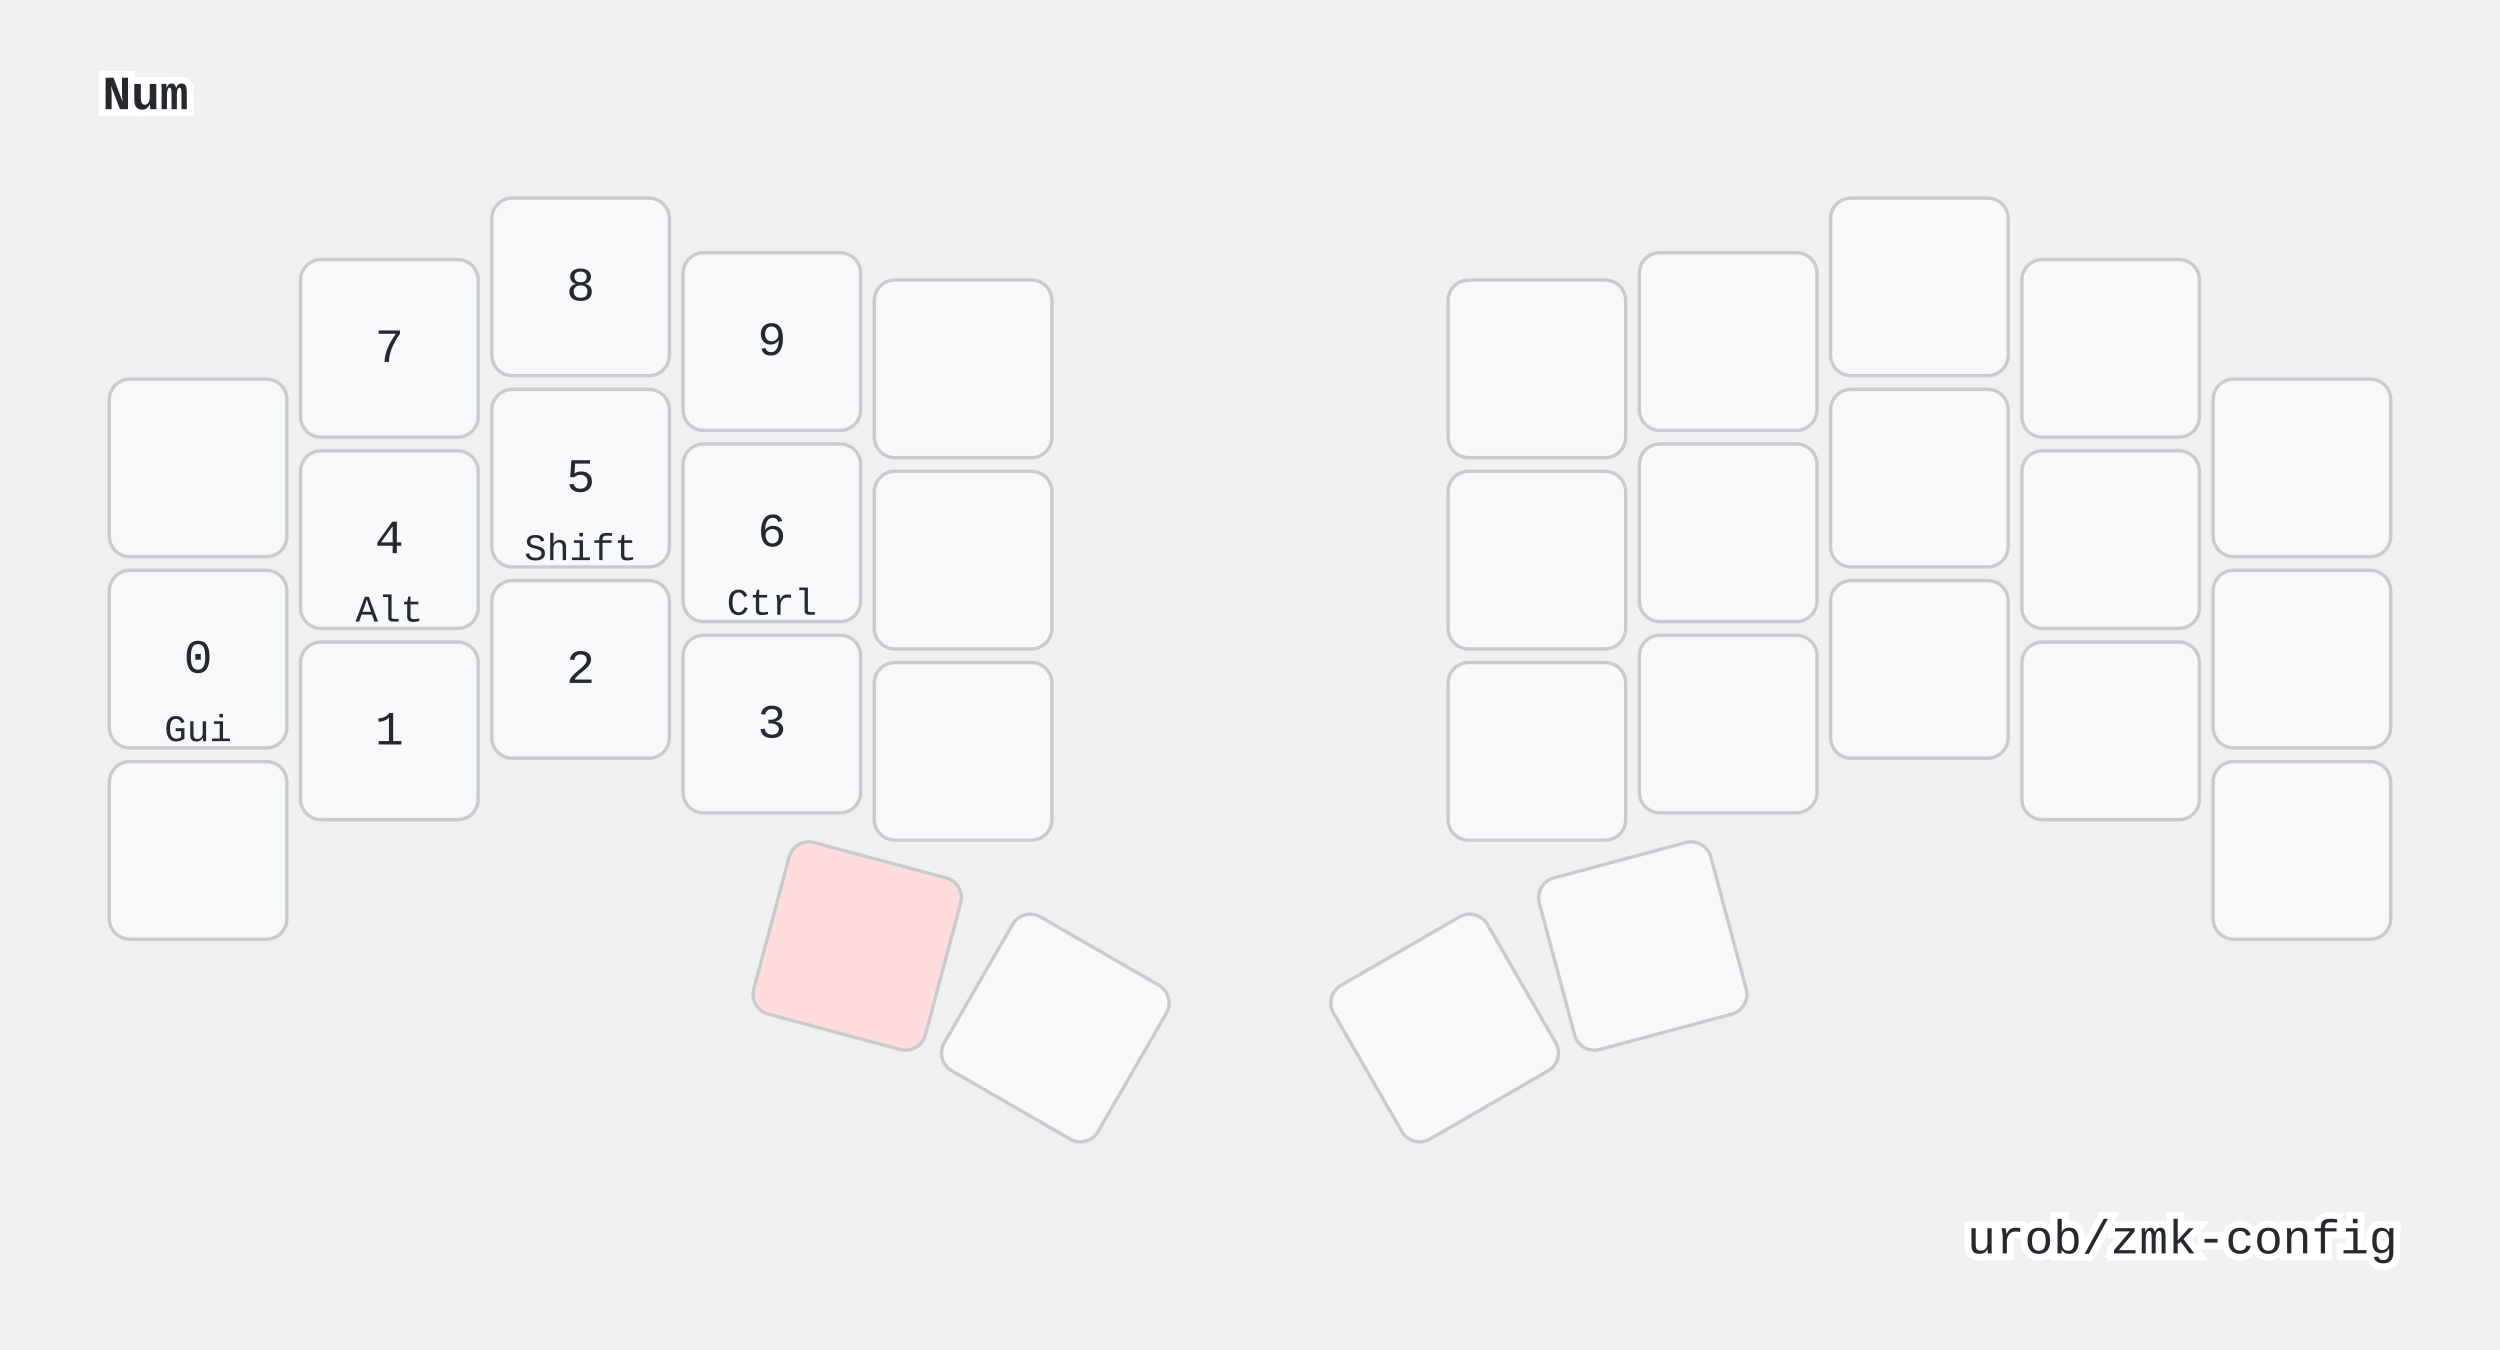
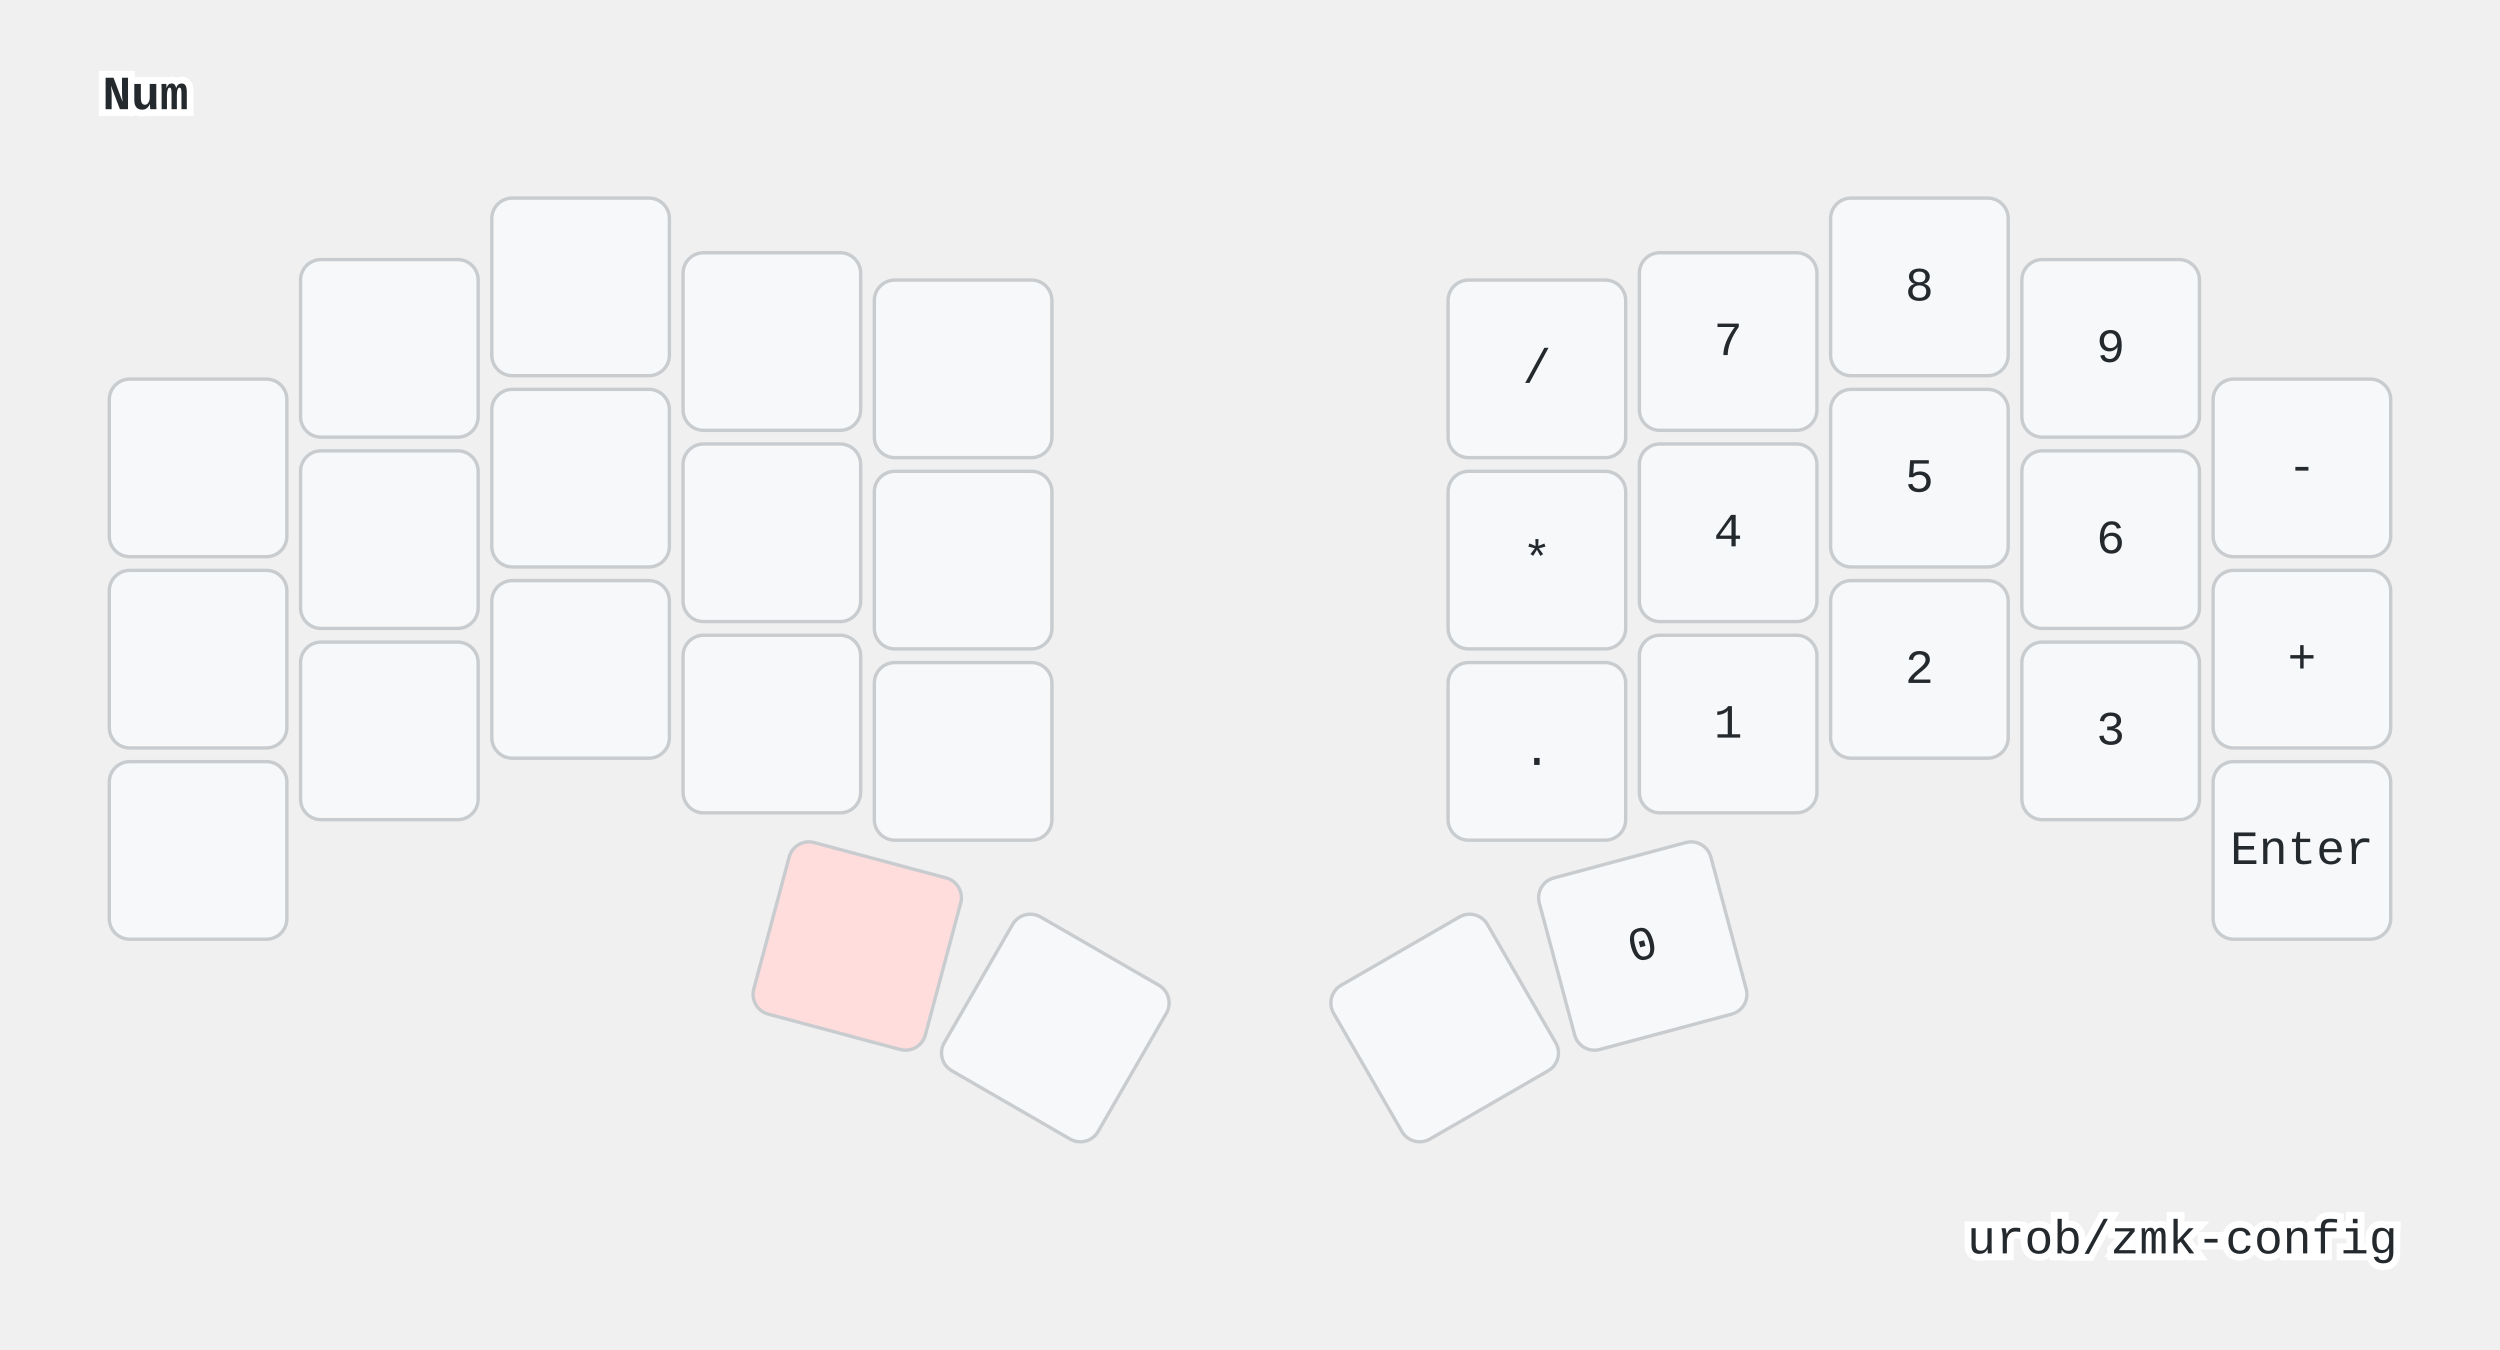
<svg xmlns="http://www.w3.org/2000/svg" width="732" height="395" viewBox="0 0 732 395" class="keymap">
  <defs>/* start glyphs */
<svg id="mdi:play-pause">
      <svg id="mdi-play-pause" viewBox="0 0 24 24">
        <path d="M3,5V19L11,12M13,19H16V5H13M18,5V19H21V5" />
      </svg>
    </svg>
    <svg id="mdi:skip-backward">
      <svg id="mdi-skip-backward" viewBox="0 0 24 24">
        <path d="M20,5V19L13,12M6,5V19H4V5M13,5V19L6,12" />
      </svg>
    </svg>
    <svg id="mdi:skip-forward">
      <svg id="mdi-skip-forward" viewBox="0 0 24 24">
        <path d="M4,5V19L11,12M18,5V19H20V5M11,5V19L18,12" />
      </svg>
    </svg>
    <svg id="mdi:volume-high">
      <svg id="mdi-volume-high" viewBox="0 0 24 24">
        <path d="M14,3.23V5.29C16.89,6.15 19,8.83 19,12C19,15.17 16.89,17.84 14,18.7V20.77C18,19.86 21,16.28 21,12C21,7.72 18,4.14 14,3.23M16.5,12C16.5,10.23 15.5,8.71 14,7.97V16C15.5,15.29 16.5,13.76 16.5,12M3,9V15H7L12,20V4L7,9H3Z" />
      </svg>
    </svg>
    <svg id="mdi:volume-medium">
      <svg id="mdi-volume-medium" viewBox="0 0 24 24">
        <path d="M5,9V15H9L14,20V4L9,9M18.5,12C18.5,10.23 17.5,8.71 16,7.97V16C17.5,15.29 18.5,13.76 18.5,12Z" />
      </svg>
    </svg>
    <svg id="mdi:volume-off">
      <svg id="mdi-volume-off" viewBox="0 0 24 24">
        <path d="M12,4L9.91,6.09L12,8.18M4.27,3L3,4.27L7.73,9H3V15H7L12,20V13.27L16.25,17.53C15.58,18.04 14.83,18.46 14,18.7V20.77C15.38,20.45 16.63,19.82 17.68,18.96L19.73,21L21,19.73L12,10.73M19,12C19,12.94 18.8,13.82 18.46,14.64L19.97,16.15C20.62,14.91 21,13.5 21,12C21,7.72 18,4.14 14,3.23V5.29C16.89,6.15 19,8.83 19,12M16.5,12C16.5,10.23 15.5,8.71 14,7.97V10.18L16.45,12.63C16.5,12.43 16.5,12.21 16.5,12Z" />
      </svg>
    </svg>
  </defs>/* end glyphs */
<style>/* inherit to force styles through use tags */
svg path {
    fill: inherit;
}

/* font and background color specifications */
svg.keymap {
    font-family: SFMono-Regular,Consolas,Liberation Mono,Menlo,monospace;
    font-size: 14px;
    font-kerning: normal;
    text-rendering: optimizeLegibility;
    fill: #24292e;
}

/* default key styling */
rect.key {
    fill: #f6f8fa;
}

rect.key, rect.combo {
    stroke: #c9cccf;
    stroke-width: 1;
}

/* default key side styling, only used is draw_key_sides is set */
rect.side {
    filter: brightness(90%);
}

/* color accent for combo boxes */
rect.combo, rect.combo-separate {
    fill: #cdf;
}

/* color accent for held keys */
rect.held, rect.combo.held {
    fill: #fdd;
}

/* color accent for ghost (optional) keys */
rect.ghost, rect.combo.ghost {
    stroke-dasharray: 4, 4;
    stroke-width: 2;
}

text {
    text-anchor: middle;
    dominant-baseline: middle;
}

/* styling for layer labels */
text.label {
    font-weight: bold;
    text-anchor: start;
    stroke: white;
    stroke-width: 4;
    paint-order: stroke;
}

/* styling for optional footer */
text.footer {
    text-anchor: end;
    dominant-baseline: auto;
    stroke: white;
    stroke-width: 4;
    paint-order: stroke;
}

/* styling for combo tap, and key non-tap label text */
text.combo, text.hold, text.shifted, text.left, text.right {
    font-size: 11px;
}

text.hold {
    text-anchor: middle;
    dominant-baseline: auto;
}

text.shifted {
    text-anchor: middle;
    dominant-baseline: hanging;
}

text.left {
    text-anchor: start;
}

text.right {
    text-anchor: end;
}

text.layer-activator {
    text-decoration: underline;
}

/* styling for hold/shifted label text in combo box */
text.combo.hold, text.combo.shifted, text.combo.left, text.combo.right {
    font-size: 8px;
}

/* lighter symbol for transparent keys */
text.trans {
    fill: #7b7e81;
}

/* styling for combo dendrons */
path.combo {
    stroke-width: 1;
    stroke: gray;
    fill: none;
}

/* Start Tabler Icons Cleanup */
/* cannot use height/width with glyphs */
.icon-tabler &gt; path {
    fill: inherit;
    stroke: inherit;
    stroke-width: 2;
}
/* hide tabler's default box */
.icon-tabler &gt; path[stroke="none"][fill="none"] {
    visibility: hidden;
}
/* End Tabler Icons Cleanup */

@media (prefers-color-scheme: dark) {
svg.keymap { fill: #d1d6db; }
rect.key { fill: #3f4750; }
rect.key, rect.combo { stroke: #60666c; }
rect.combo, rect.combo-separate { fill: #1f3d7a; }
rect.held, rect.combo.held { fill: #854747; }
text.label, text.footer { stroke: black; }
text.trans { fill: #7e8184; }
path.combo { stroke: #7f7f7f; }

}</style>
  <g transform="translate(30, 0)" class="layer-Num">
    <text x="0" y="28" class="label" id="Num">Num</text>
    <g transform="translate(0, 56)">
      <g transform="translate(28, 81)" class="key trans keypos-0">
        <rect rx="6" ry="6" x="-26" y="-26" width="52" height="52" class="key trans" />
      </g>
-       <g transform="translate(84, 46)" class="key keypos-1">
+       <g transform="translate(84, 46)" class="key trans keypos-1">
+         <rect rx="6" ry="6" x="-26" y="-26" width="52" height="52" class="key trans" />
+       </g>
+       <g transform="translate(140, 28)" class="key trans keypos-2">
+         <rect rx="6" ry="6" x="-26" y="-26" width="52" height="52" class="key trans" />
+       </g>
+       <g transform="translate(196, 44)" class="key trans keypos-3">
+         <rect rx="6" ry="6" x="-26" y="-26" width="52" height="52" class="key trans" />
+       </g>
+       <g transform="translate(252, 52)" class="key trans keypos-4">
+         <rect rx="6" ry="6" x="-26" y="-26" width="52" height="52" class="key trans" />
+       </g>
+       <g transform="translate(420, 52)" class="key keypos-5">
+         <rect rx="6" ry="6" x="-26" y="-26" width="52" height="52" class="key" />
+         <text x="0" y="0" class="key tap">/</text>
+       </g>
+       <g transform="translate(476, 44)" class="key keypos-6">
        <rect rx="6" ry="6" x="-26" y="-26" width="52" height="52" class="key" />
        <text x="0" y="0" class="key tap">7</text>
      </g>
-       <g transform="translate(140, 28)" class="key keypos-2">
+       <g transform="translate(532, 28)" class="key keypos-7">
        <rect rx="6" ry="6" x="-26" y="-26" width="52" height="52" class="key" />
        <text x="0" y="0" class="key tap">8</text>
      </g>
-       <g transform="translate(196, 44)" class="key keypos-3">
+       <g transform="translate(588, 46)" class="key keypos-8">
        <rect rx="6" ry="6" x="-26" y="-26" width="52" height="52" class="key" />
        <text x="0" y="0" class="key tap">9</text>
      </g>
-       <g transform="translate(252, 52)" class="key trans keypos-4">
-         <rect rx="6" ry="6" x="-26" y="-26" width="52" height="52" class="key trans" />
-       </g>
-       <g transform="translate(420, 52)" class="key trans keypos-5">
-         <rect rx="6" ry="6" x="-26" y="-26" width="52" height="52" class="key trans" />
-       </g>
-       <g transform="translate(476, 44)" class="key trans keypos-6">
-         <rect rx="6" ry="6" x="-26" y="-26" width="52" height="52" class="key trans" />
-       </g>
-       <g transform="translate(532, 28)" class="key trans keypos-7">
-         <rect rx="6" ry="6" x="-26" y="-26" width="52" height="52" class="key trans" />
-       </g>
-       <g transform="translate(588, 46)" class="key trans keypos-8">
-         <rect rx="6" ry="6" x="-26" y="-26" width="52" height="52" class="key trans" />
-       </g>
-       <g transform="translate(644, 81)" class="key trans keypos-9">
-         <rect rx="6" ry="6" x="-26" y="-26" width="52" height="52" class="key trans" />
-       </g>
-       <g transform="translate(28, 137)" class="key keypos-10">
-         <rect rx="6" ry="6" x="-26" y="-26" width="52" height="52" class="key" />
-         <text x="0" y="0" class="key tap">0</text>
-         <text x="0" y="24" class="key hold">Gui</text>
-       </g>
-       <g transform="translate(84, 102)" class="key keypos-11">
+       <g transform="translate(644, 81)" class="key keypos-9">
+         <rect rx="6" ry="6" x="-26" y="-26" width="52" height="52" class="key" />
+         <text x="0" y="0" class="key tap">-</text>
+       </g>
+       <g transform="translate(28, 137)" class="key trans keypos-10">
+         <rect rx="6" ry="6" x="-26" y="-26" width="52" height="52" class="key trans" />
+       </g>
+       <g transform="translate(84, 102)" class="key trans keypos-11">
+         <rect rx="6" ry="6" x="-26" y="-26" width="52" height="52" class="key trans" />
+       </g>
+       <g transform="translate(140, 84)" class="key trans keypos-12">
+         <rect rx="6" ry="6" x="-26" y="-26" width="52" height="52" class="key trans" />
+       </g>
+       <g transform="translate(196, 100)" class="key trans keypos-13">
+         <rect rx="6" ry="6" x="-26" y="-26" width="52" height="52" class="key trans" />
+       </g>
+       <g transform="translate(252, 108)" class="key trans keypos-14">
+         <rect rx="6" ry="6" x="-26" y="-26" width="52" height="52" class="key trans" />
+       </g>
+       <g transform="translate(420, 108)" class="key keypos-15">
+         <rect rx="6" ry="6" x="-26" y="-26" width="52" height="52" class="key" />
+         <text x="0" y="0" class="key tap">*</text>
+       </g>
+       <g transform="translate(476, 100)" class="key keypos-16">
        <rect rx="6" ry="6" x="-26" y="-26" width="52" height="52" class="key" />
        <text x="0" y="0" class="key tap">4</text>
-         <text x="0" y="24" class="key hold">Alt</text>
-       </g>
-       <g transform="translate(140, 84)" class="key keypos-12">
+       </g>
+       <g transform="translate(532, 84)" class="key keypos-17">
        <rect rx="6" ry="6" x="-26" y="-26" width="52" height="52" class="key" />
        <text x="0" y="0" class="key tap">5</text>
-         <text x="0" y="24" class="key hold">Shift</text>
-       </g>
-       <g transform="translate(196, 100)" class="key keypos-13">
+       </g>
+       <g transform="translate(588, 102)" class="key keypos-18">
        <rect rx="6" ry="6" x="-26" y="-26" width="52" height="52" class="key" />
        <text x="0" y="0" class="key tap">6</text>
-         <text x="0" y="24" class="key hold">Ctrl</text>
-       </g>
-       <g transform="translate(252, 108)" class="key trans keypos-14">
-         <rect rx="6" ry="6" x="-26" y="-26" width="52" height="52" class="key trans" />
-       </g>
-       <g transform="translate(420, 108)" class="key trans keypos-15">
-         <rect rx="6" ry="6" x="-26" y="-26" width="52" height="52" class="key trans" />
-       </g>
-       <g transform="translate(476, 100)" class="key trans keypos-16">
-         <rect rx="6" ry="6" x="-26" y="-26" width="52" height="52" class="key trans" />
-       </g>
-       <g transform="translate(532, 84)" class="key trans keypos-17">
-         <rect rx="6" ry="6" x="-26" y="-26" width="52" height="52" class="key trans" />
-       </g>
-       <g transform="translate(588, 102)" class="key trans keypos-18">
-         <rect rx="6" ry="6" x="-26" y="-26" width="52" height="52" class="key trans" />
-       </g>
-       <g transform="translate(644, 137)" class="key trans keypos-19">
-         <rect rx="6" ry="6" x="-26" y="-26" width="52" height="52" class="key trans" />
+       </g>
+       <g transform="translate(644, 137)" class="key keypos-19">
+         <rect rx="6" ry="6" x="-26" y="-26" width="52" height="52" class="key" />
+         <text x="0" y="0" class="key tap">+</text>
      </g>
      <g transform="translate(28, 193)" class="key trans keypos-20">
        <rect rx="6" ry="6" x="-26" y="-26" width="52" height="52" class="key trans" />
      </g>
-       <g transform="translate(84, 158)" class="key keypos-21">
+       <g transform="translate(84, 158)" class="key trans keypos-21">
+         <rect rx="6" ry="6" x="-26" y="-26" width="52" height="52" class="key trans" />
+       </g>
+       <g transform="translate(140, 140)" class="key trans keypos-22">
+         <rect rx="6" ry="6" x="-26" y="-26" width="52" height="52" class="key trans" />
+       </g>
+       <g transform="translate(196, 156)" class="key trans keypos-23">
+         <rect rx="6" ry="6" x="-26" y="-26" width="52" height="52" class="key trans" />
+       </g>
+       <g transform="translate(252, 164)" class="key trans keypos-24">
+         <rect rx="6" ry="6" x="-26" y="-26" width="52" height="52" class="key trans" />
+       </g>
+       <g transform="translate(420, 164)" class="key keypos-25">
+         <rect rx="6" ry="6" x="-26" y="-26" width="52" height="52" class="key" />
+         <text x="0" y="0" class="key tap">.</text>
+       </g>
+       <g transform="translate(476, 156)" class="key keypos-26">
        <rect rx="6" ry="6" x="-26" y="-26" width="52" height="52" class="key" />
        <text x="0" y="0" class="key tap">1</text>
      </g>
-       <g transform="translate(140, 140)" class="key keypos-22">
+       <g transform="translate(532, 140)" class="key keypos-27">
        <rect rx="6" ry="6" x="-26" y="-26" width="52" height="52" class="key" />
        <text x="0" y="0" class="key tap">2</text>
      </g>
-       <g transform="translate(196, 156)" class="key keypos-23">
+       <g transform="translate(588, 158)" class="key keypos-28">
        <rect rx="6" ry="6" x="-26" y="-26" width="52" height="52" class="key" />
        <text x="0" y="0" class="key tap">3</text>
      </g>
-       <g transform="translate(252, 164)" class="key trans keypos-24">
-         <rect rx="6" ry="6" x="-26" y="-26" width="52" height="52" class="key trans" />
-       </g>
-       <g transform="translate(420, 164)" class="key trans keypos-25">
-         <rect rx="6" ry="6" x="-26" y="-26" width="52" height="52" class="key trans" />
-       </g>
-       <g transform="translate(476, 156)" class="key trans keypos-26">
-         <rect rx="6" ry="6" x="-26" y="-26" width="52" height="52" class="key trans" />
-       </g>
-       <g transform="translate(532, 140)" class="key trans keypos-27">
-         <rect rx="6" ry="6" x="-26" y="-26" width="52" height="52" class="key trans" />
-       </g>
-       <g transform="translate(588, 158)" class="key trans keypos-28">
-         <rect rx="6" ry="6" x="-26" y="-26" width="52" height="52" class="key trans" />
-       </g>
-       <g transform="translate(644, 193)" class="key trans keypos-29">
-         <rect rx="6" ry="6" x="-26" y="-26" width="52" height="52" class="key trans" />
+       <g transform="translate(644, 193)" class="key keypos-29">
+         <rect rx="6" ry="6" x="-26" y="-26" width="52" height="52" class="key" />
+         <text x="0" y="0" class="key tap">Enter</text>
      </g>
      <g transform="translate(221, 221) rotate(15.0)" class="key held keypos-30">
        <rect rx="6" ry="6" x="-26" y="-26" width="52" height="52" class="key held" />
      </g>
      <g transform="translate(279, 245) rotate(30.0)" class="key trans keypos-31">
        <rect rx="6" ry="6" x="-26" y="-26" width="52" height="52" class="key trans" />
      </g>
      <g transform="translate(393, 245) rotate(-30.0)" class="key trans keypos-32">
        <rect rx="6" ry="6" x="-26" y="-26" width="52" height="52" class="key trans" />
      </g>
-       <g transform="translate(451, 221) rotate(-15.0)" class="key trans keypos-33">
-         <rect rx="6" ry="6" x="-26" y="-26" width="52" height="52" class="key trans" />
+       <g transform="translate(451, 221) rotate(-15.0)" class="key keypos-33">
+         <rect rx="6" ry="6" x="-26" y="-26" width="52" height="52" class="key" />
+         <text x="0" y="0" class="key tap">0</text>
      </g>
    </g>
  </g>
  <text x="702.0" y="367.0" class="footer">urob/zmk-config</text>
</svg>
